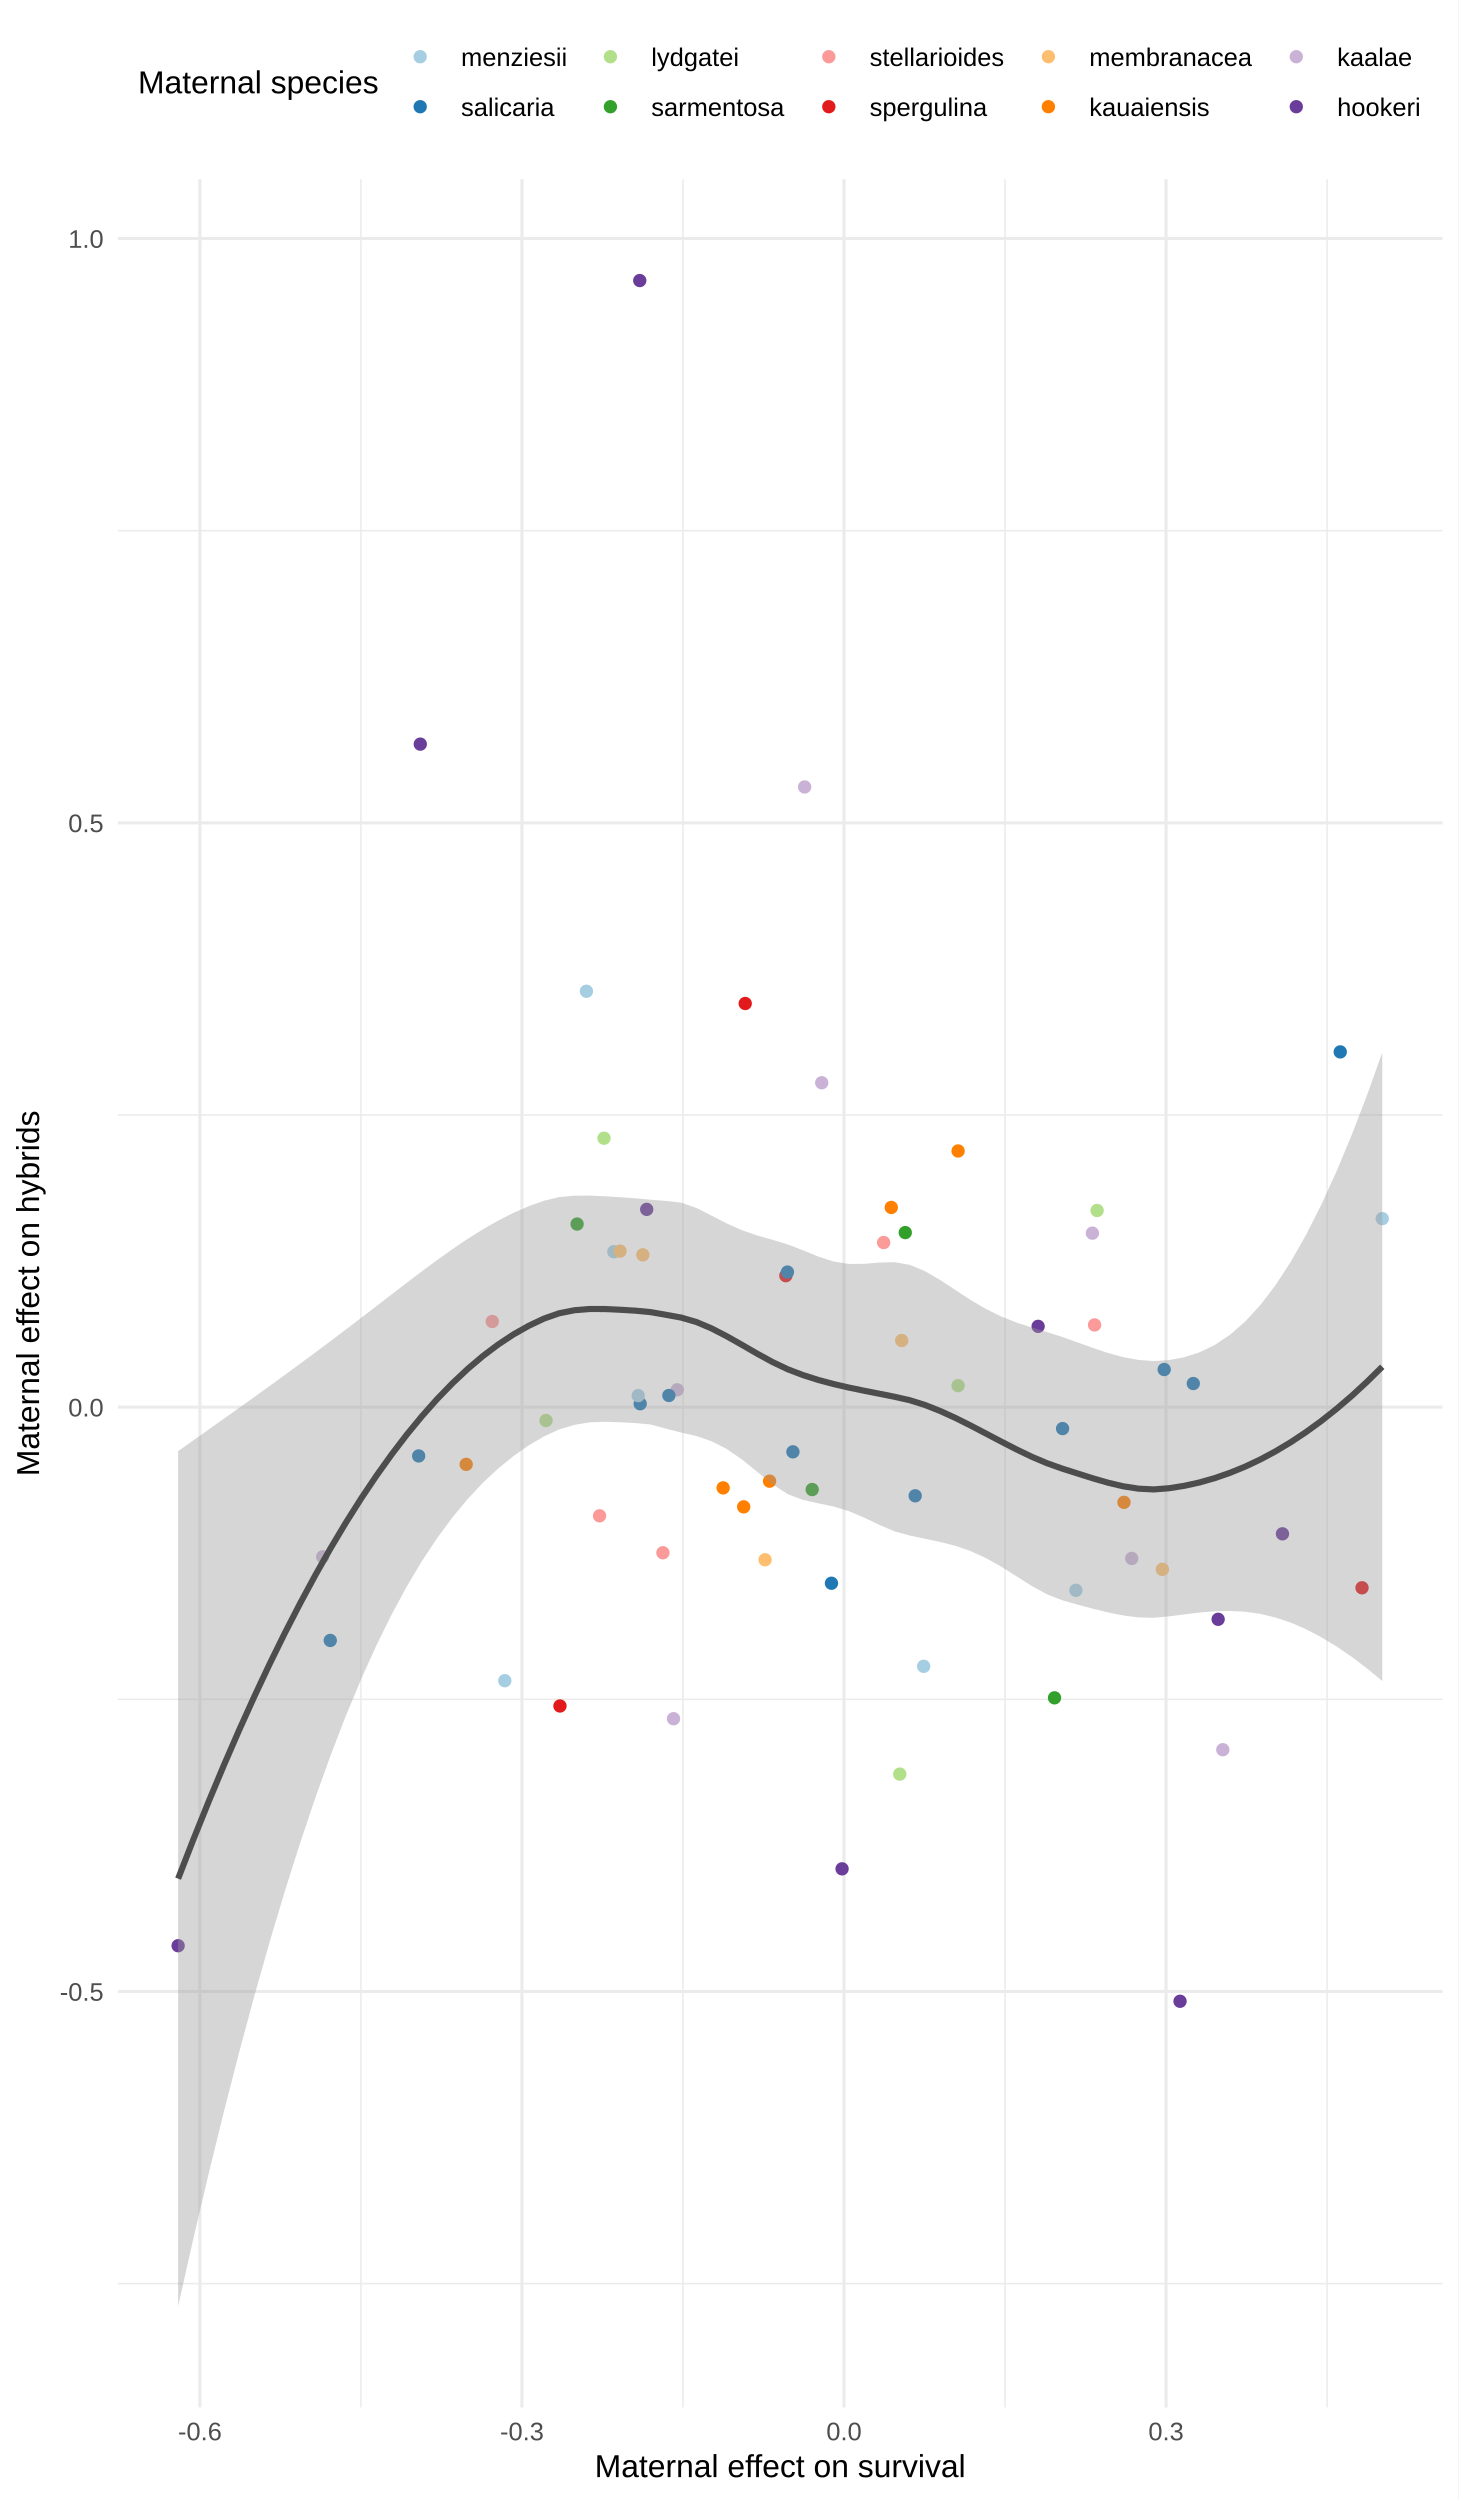
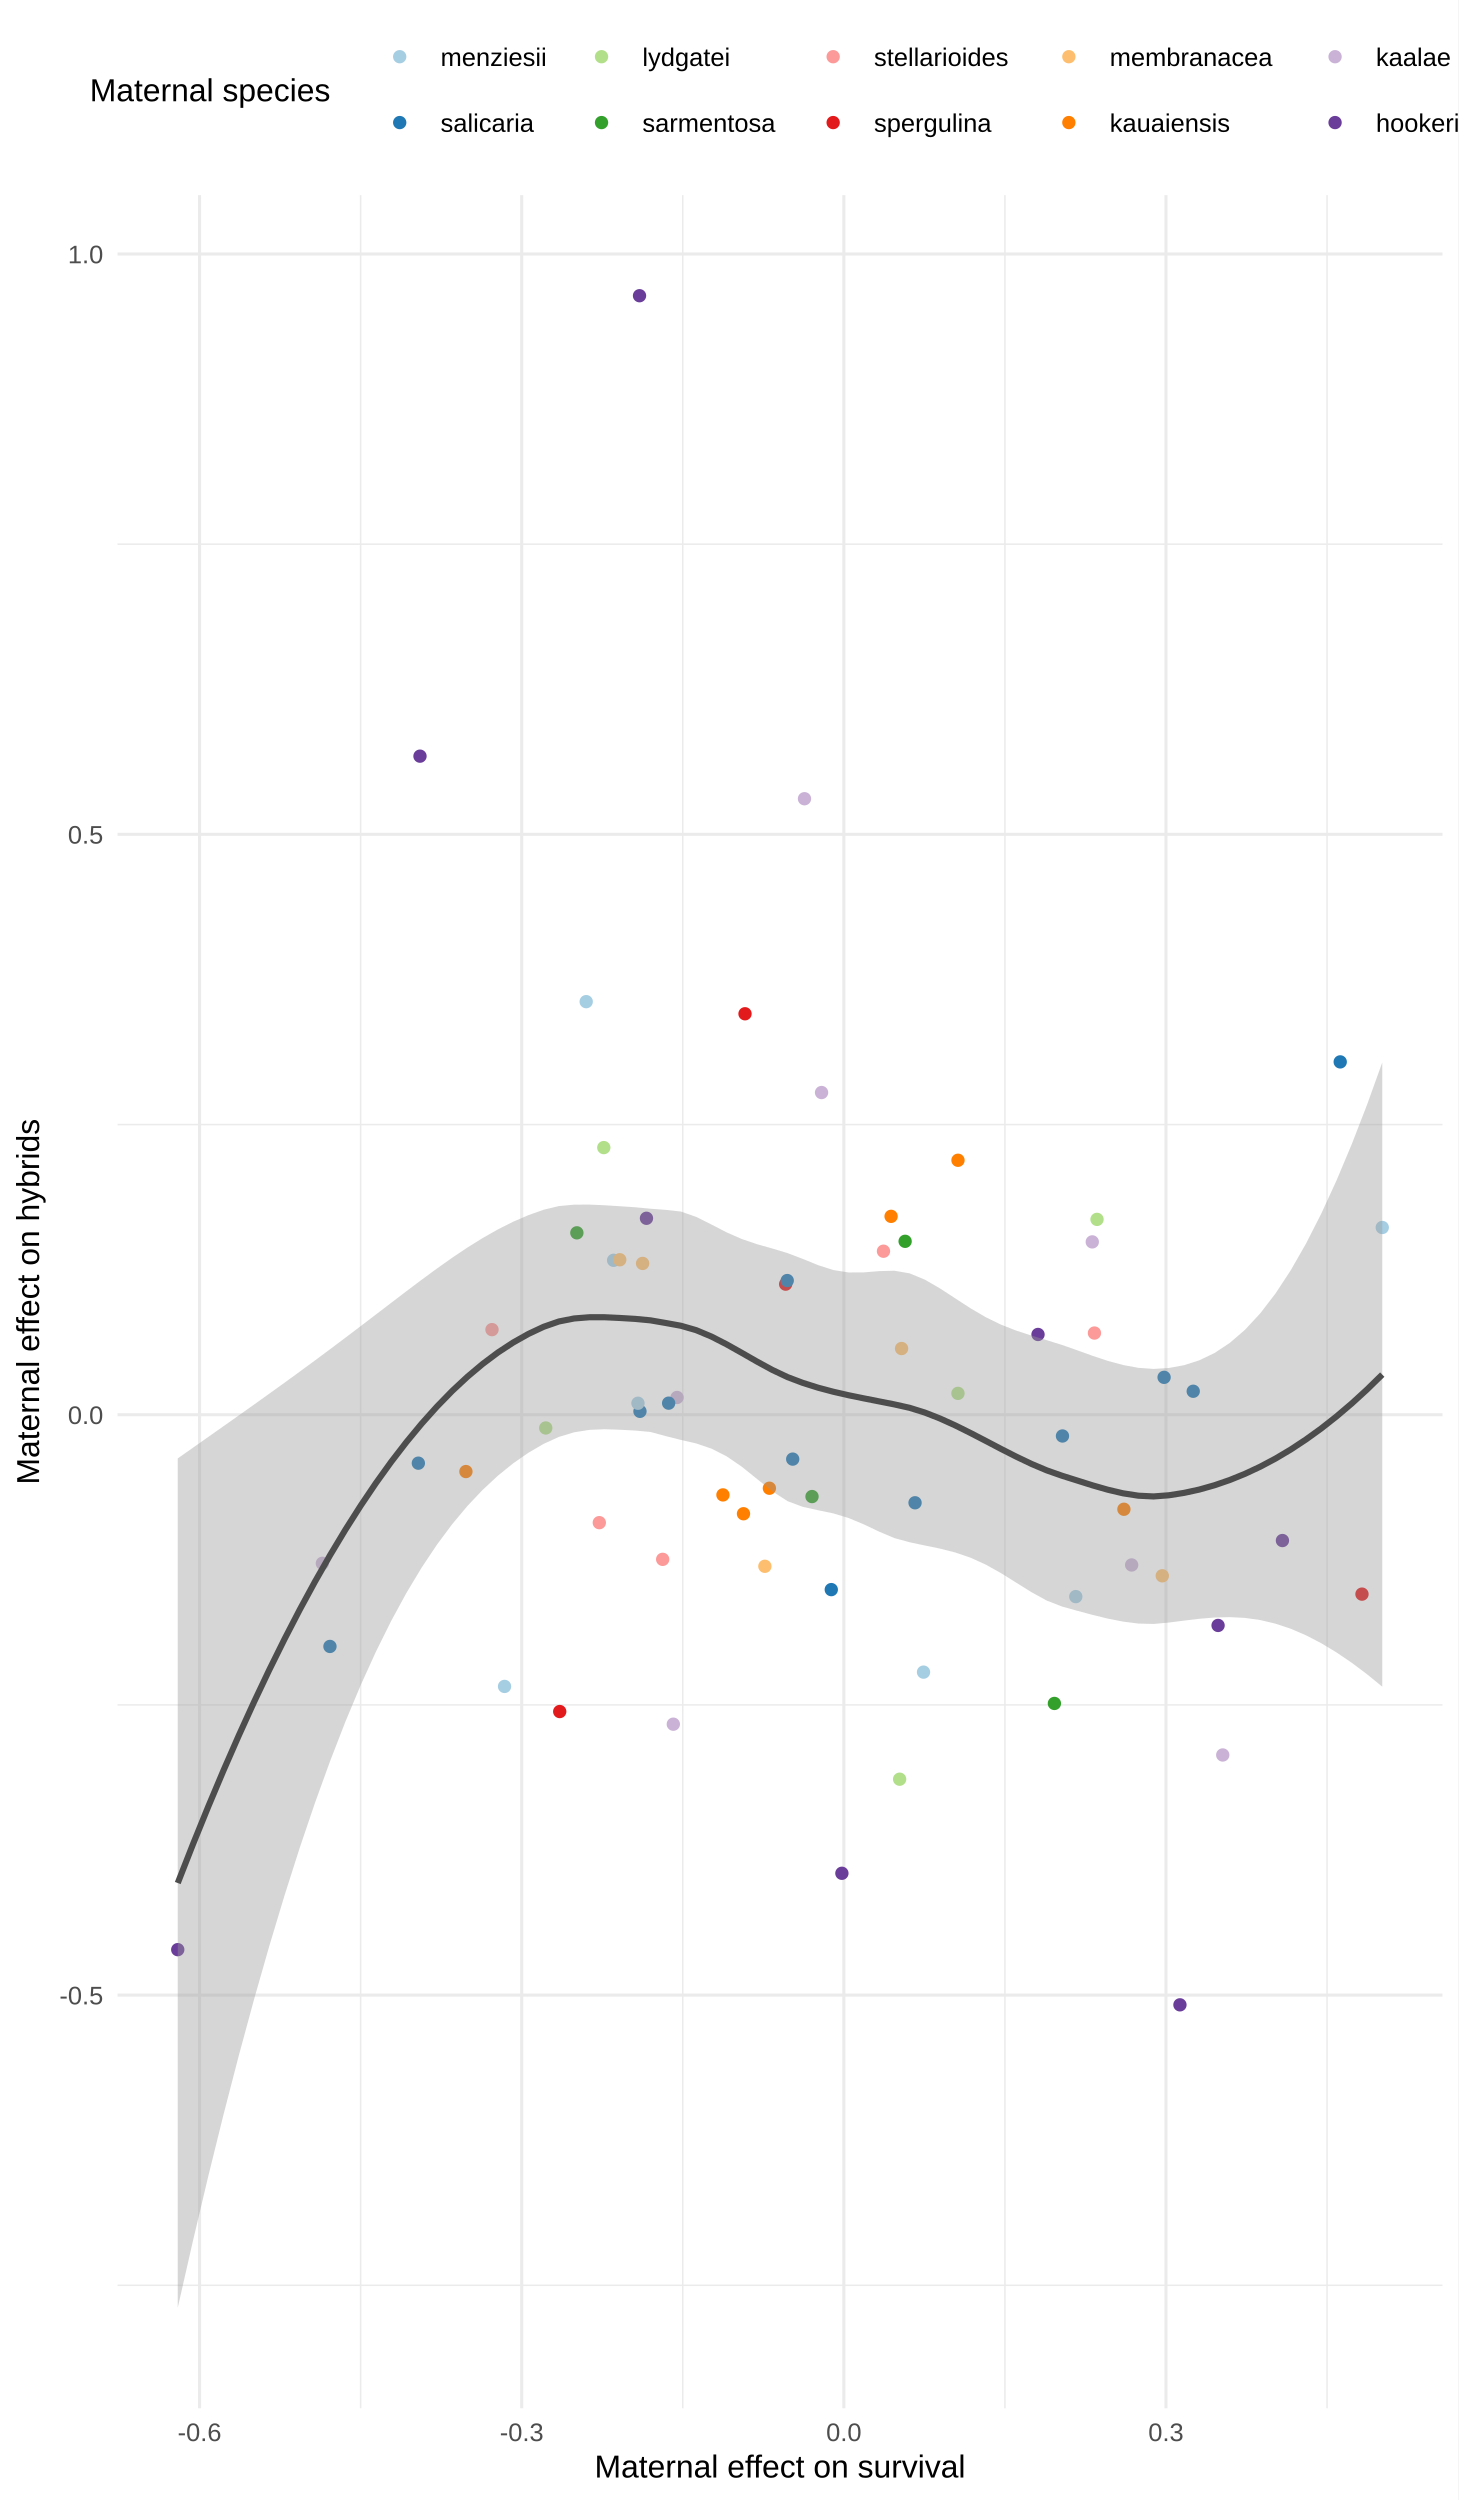
<svg xmlns="http://www.w3.org/2000/svg" class="svglite" width="504.00pt" height="864.00pt" viewBox="0 0 504.00 864.00">
  <defs>
    <style type="text/css">
    .svglite line, .svglite polyline, .svglite polygon, .svglite path, .svglite rect, .svglite circle {
      fill: none;
      stroke: #000000;
      stroke-linecap: round;
      stroke-linejoin: round;
      stroke-miterlimit: 10.00;
    }
    .svglite text {
      white-space: pre;
    }
  </style>
  </defs>
  <rect width="100%" height="100%" style="stroke: none; fill: #FFFFFF;" />
  <defs>
    <clipPath id="cpMC4wMHw1MDQuMDB8MC4wMHw4NjQuMDA=">
      <rect x="0.00" y="0.00" width="504.00" height="864.00" />
    </clipPath>
  </defs>
  <g clip-path="url(#cpMC4wMHw1MDQuMDB8MC4wMHw4NjQuMDA=)">
</g>
  <defs>
-     <clipPath id="cpNDAuNzV8NDk4LjUyfDYxLjk2fDgzMi4wMQ==">
-       <rect x="40.75" y="61.96" width="457.77" height="770.06" />
+     <clipPath id="cpNDAuNjJ8NDk4LjUyfDY3LjQ0fDgzMi4yOQ==">
+       <rect x="40.62" y="67.44" width="457.90" height="764.86" />
    </clipPath>
  </defs>
-   <g clip-path="url(#cpNDAuNzV8NDk4LjUyfDYxLjk2fDgzMi4wMQ==)">
-     <polyline points="40.75,789.22 498.52,789.22 " style="stroke-width: 0.53; stroke: #EBEBEB; stroke-linecap: butt;" />
-     <polyline points="40.75,587.28 498.52,587.28 " style="stroke-width: 0.53; stroke: #EBEBEB; stroke-linecap: butt;" />
-     <polyline points="40.75,385.34 498.52,385.34 " style="stroke-width: 0.53; stroke: #EBEBEB; stroke-linecap: butt;" />
-     <polyline points="40.75,183.41 498.52,183.41 " style="stroke-width: 0.53; stroke: #EBEBEB; stroke-linecap: butt;" />
-     <polyline points="124.74,832.01 124.74,61.96 " style="stroke-width: 0.53; stroke: #EBEBEB; stroke-linecap: butt;" />
-     <polyline points="236.04,832.01 236.04,61.96 " style="stroke-width: 0.53; stroke: #EBEBEB; stroke-linecap: butt;" />
-     <polyline points="347.34,832.01 347.34,61.96 " style="stroke-width: 0.53; stroke: #EBEBEB; stroke-linecap: butt;" />
-     <polyline points="458.64,832.01 458.64,61.96 " style="stroke-width: 0.53; stroke: #EBEBEB; stroke-linecap: butt;" />
-     <polyline points="40.75,688.25 498.52,688.25 " style="stroke-width: 1.07; stroke: #EBEBEB; stroke-linecap: butt;" />
-     <polyline points="40.75,486.31 498.52,486.31 " style="stroke-width: 1.07; stroke: #EBEBEB; stroke-linecap: butt;" />
-     <polyline points="40.75,284.38 498.52,284.38 " style="stroke-width: 1.07; stroke: #EBEBEB; stroke-linecap: butt;" />
-     <polyline points="40.75,82.44 498.52,82.44 " style="stroke-width: 1.07; stroke: #EBEBEB; stroke-linecap: butt;" />
-     <polyline points="69.09,832.01 69.09,61.96 " style="stroke-width: 1.07; stroke: #EBEBEB; stroke-linecap: butt;" />
-     <polyline points="180.39,832.01 180.39,61.96 " style="stroke-width: 1.07; stroke: #EBEBEB; stroke-linecap: butt;" />
-     <polyline points="291.69,832.01 291.69,61.96 " style="stroke-width: 1.07; stroke: #EBEBEB; stroke-linecap: butt;" />
-     <polyline points="402.99,832.01 402.99,61.96 " style="stroke-width: 1.07; stroke: #EBEBEB; stroke-linecap: butt;" />
-     <circle cx="234.06" cy="480.32" r="1.95" style="stroke-width: 0.71; stroke: #CAB2D6; fill: #CAB2D6;" />
-     <circle cx="278.09" cy="271.97" r="1.95" style="stroke-width: 0.71; stroke: #CAB2D6; fill: #CAB2D6;" />
-     <circle cx="271.59" cy="440.88" r="1.95" style="stroke-width: 0.71; stroke: #E31A1C; fill: #E31A1C;" />
-     <circle cx="470.71" cy="548.74" r="1.95" style="stroke-width: 0.71; stroke: #E31A1C; fill: #E31A1C;" />
-     <circle cx="283.99" cy="374.20" r="1.95" style="stroke-width: 0.71; stroke: #CAB2D6; fill: #CAB2D6;" />
-     <circle cx="170.13" cy="456.71" r="1.95" style="stroke-width: 0.71; stroke: #FB9A99; fill: #FB9A99;" />
-     <circle cx="305.39" cy="429.42" r="1.95" style="stroke-width: 0.71; stroke: #FB9A99; fill: #FB9A99;" />
-     <circle cx="207.21" cy="523.87" r="1.95" style="stroke-width: 0.71; stroke: #FB9A99; fill: #FB9A99;" />
-     <circle cx="229.10" cy="536.63" r="1.95" style="stroke-width: 0.71; stroke: #FB9A99; fill: #FB9A99;" />
-     <circle cx="378.28" cy="457.90" r="1.95" style="stroke-width: 0.71; stroke: #FB9A99; fill: #FB9A99;" />
-     <circle cx="265.96" cy="511.89" r="1.95" style="stroke-width: 0.71; stroke: #FF7F00; fill: #FF7F00;" />
-     <circle cx="257.02" cy="520.77" r="1.95" style="stroke-width: 0.71; stroke: #FF7F00; fill: #FF7F00;" />
-     <circle cx="311.63" cy="463.28" r="1.95" style="stroke-width: 0.71; stroke: #FDBF6F; fill: #FDBF6F;" />
-     <circle cx="308.02" cy="417.29" r="1.95" style="stroke-width: 0.71; stroke: #FF7F00; fill: #FF7F00;" />
-     <circle cx="310.96" cy="613.13" r="1.95" style="stroke-width: 0.71; stroke: #B2DF8A; fill: #B2DF8A;" />
-     <circle cx="379.16" cy="418.35" r="1.95" style="stroke-width: 0.71; stroke: #B2DF8A; fill: #B2DF8A;" />
-     <circle cx="208.75" cy="393.37" r="1.95" style="stroke-width: 0.71; stroke: #B2DF8A; fill: #B2DF8A;" />
-     <circle cx="331.11" cy="478.88" r="1.95" style="stroke-width: 0.71; stroke: #B2DF8A; fill: #B2DF8A;" />
-     <circle cx="188.70" cy="490.93" r="1.95" style="stroke-width: 0.71; stroke: #B2DF8A; fill: #B2DF8A;" />
-     <circle cx="443.22" cy="530.09" r="1.95" style="stroke-width: 0.71; stroke: #6A3D9A; fill: #6A3D9A;" />
-     <circle cx="61.56" cy="672.44" r="1.95" style="stroke-width: 0.71; stroke: #6A3D9A; fill: #6A3D9A;" />
-     <circle cx="272.14" cy="439.63" r="1.95" style="stroke-width: 0.71; stroke: #1F78B4; fill: #1F78B4;" />
-     <circle cx="274.03" cy="501.76" r="1.95" style="stroke-width: 0.71; stroke: #1F78B4; fill: #1F78B4;" />
-     <circle cx="463.19" cy="363.54" r="1.95" style="stroke-width: 0.71; stroke: #1F78B4; fill: #1F78B4;" />
-     <circle cx="316.29" cy="516.95" r="1.95" style="stroke-width: 0.71; stroke: #1F78B4; fill: #1F78B4;" />
-     <circle cx="402.34" cy="473.31" r="1.95" style="stroke-width: 0.71; stroke: #1F78B4; fill: #1F78B4;" />
-     <circle cx="144.69" cy="503.17" r="1.95" style="stroke-width: 0.71; stroke: #1F78B4; fill: #1F78B4;" />
-     <circle cx="412.40" cy="478.15" r="1.95" style="stroke-width: 0.71; stroke: #1F78B4; fill: #1F78B4;" />
-     <circle cx="221.25" cy="485.14" r="1.95" style="stroke-width: 0.71; stroke: #1F78B4; fill: #1F78B4;" />
-     <circle cx="231.16" cy="482.28" r="1.95" style="stroke-width: 0.71; stroke: #1F78B4; fill: #1F78B4;" />
-     <circle cx="367.23" cy="493.72" r="1.95" style="stroke-width: 0.71; stroke: #1F78B4; fill: #1F78B4;" />
-     <circle cx="202.67" cy="342.58" r="1.95" style="stroke-width: 0.71; stroke: #A6CEE3; fill: #A6CEE3;" />
-     <circle cx="212.14" cy="432.59" r="1.95" style="stroke-width: 0.71; stroke: #A6CEE3; fill: #A6CEE3;" />
-     <circle cx="371.83" cy="549.60" r="1.95" style="stroke-width: 0.71; stroke: #A6CEE3; fill: #A6CEE3;" />
-     <circle cx="319.22" cy="575.88" r="1.95" style="stroke-width: 0.71; stroke: #A6CEE3; fill: #A6CEE3;" />
-     <circle cx="477.71" cy="421.16" r="1.95" style="stroke-width: 0.71; stroke: #A6CEE3; fill: #A6CEE3;" />
-     <circle cx="420.99" cy="559.63" r="1.95" style="stroke-width: 0.71; stroke: #6A3D9A; fill: #6A3D9A;" />
-     <circle cx="221.10" cy="96.96" r="1.95" style="stroke-width: 0.71; stroke: #6A3D9A; fill: #6A3D9A;" />
-     <circle cx="407.82" cy="691.64" r="1.95" style="stroke-width: 0.71; stroke: #6A3D9A; fill: #6A3D9A;" />
-     <circle cx="358.78" cy="458.39" r="1.95" style="stroke-width: 0.71; stroke: #6A3D9A; fill: #6A3D9A;" />
-     <circle cx="223.50" cy="417.96" r="1.95" style="stroke-width: 0.71; stroke: #6A3D9A; fill: #6A3D9A;" />
-     <circle cx="145.25" cy="257.17" r="1.95" style="stroke-width: 0.71; stroke: #6A3D9A; fill: #6A3D9A;" />
-     <circle cx="232.77" cy="593.99" r="1.95" style="stroke-width: 0.71; stroke: #CAB2D6; fill: #CAB2D6;" />
-     <circle cx="111.52" cy="538.03" r="1.95" style="stroke-width: 0.71; stroke: #CAB2D6; fill: #CAB2D6;" />
-     <circle cx="422.60" cy="604.70" r="1.95" style="stroke-width: 0.71; stroke: #CAB2D6; fill: #CAB2D6;" />
-     <circle cx="199.44" cy="423.03" r="1.95" style="stroke-width: 0.71; stroke: #33A02C; fill: #33A02C;" />
-     <circle cx="280.69" cy="514.79" r="1.95" style="stroke-width: 0.71; stroke: #33A02C; fill: #33A02C;" />
-     <circle cx="174.46" cy="580.85" r="1.95" style="stroke-width: 0.71; stroke: #A6CEE3; fill: #A6CEE3;" />
-     <circle cx="220.56" cy="482.32" r="1.95" style="stroke-width: 0.71; stroke: #A6CEE3; fill: #A6CEE3;" />
-     <circle cx="222.16" cy="433.67" r="1.95" style="stroke-width: 0.71; stroke: #FDBF6F; fill: #FDBF6F;" />
-     <circle cx="257.55" cy="346.81" r="1.95" style="stroke-width: 0.71; stroke: #E31A1C; fill: #E31A1C;" />
-     <circle cx="193.52" cy="589.59" r="1.95" style="stroke-width: 0.71; stroke: #E31A1C; fill: #E31A1C;" />
-     <circle cx="161.11" cy="506.08" r="1.95" style="stroke-width: 0.71; stroke: #FF7F00; fill: #FF7F00;" />
-     <circle cx="331.12" cy="397.78" r="1.95" style="stroke-width: 0.71; stroke: #FF7F00; fill: #FF7F00;" />
-     <circle cx="249.92" cy="514.21" r="1.95" style="stroke-width: 0.71; stroke: #FF7F00; fill: #FF7F00;" />
-     <circle cx="114.14" cy="566.94" r="1.95" style="stroke-width: 0.71; stroke: #1F78B4; fill: #1F78B4;" />
-     <circle cx="287.35" cy="547.17" r="1.95" style="stroke-width: 0.71; stroke: #1F78B4; fill: #1F78B4;" />
-     <circle cx="264.41" cy="539.05" r="1.95" style="stroke-width: 0.71; stroke: #FDBF6F; fill: #FDBF6F;" />
-     <circle cx="214.27" cy="432.39" r="1.95" style="stroke-width: 0.71; stroke: #FDBF6F; fill: #FDBF6F;" />
-     <circle cx="401.71" cy="542.37" r="1.95" style="stroke-width: 0.71; stroke: #FDBF6F; fill: #FDBF6F;" />
-     <circle cx="312.86" cy="425.98" r="1.95" style="stroke-width: 0.71; stroke: #33A02C; fill: #33A02C;" />
-     <circle cx="364.44" cy="586.77" r="1.95" style="stroke-width: 0.71; stroke: #33A02C; fill: #33A02C;" />
-     <circle cx="291.02" cy="645.87" r="1.95" style="stroke-width: 0.71; stroke: #6A3D9A; fill: #6A3D9A;" />
-     <circle cx="388.45" cy="519.21" r="1.95" style="stroke-width: 0.71; stroke: #FF7F00; fill: #FF7F00;" />
-     <circle cx="377.53" cy="426.18" r="1.95" style="stroke-width: 0.71; stroke: #CAB2D6; fill: #CAB2D6;" />
-     <circle cx="391.13" cy="538.59" r="1.95" style="stroke-width: 0.71; stroke: #CAB2D6; fill: #CAB2D6;" />
-     <polygon points="61.56,501.51 66.82,497.78 72.09,494.05 77.36,490.31 82.63,486.56 87.90,482.79 93.16,479.00 98.43,475.18 103.70,471.32 108.97,467.42 114.23,463.48 119.50,459.50 124.77,455.48 130.04,451.43 135.31,447.37 140.57,443.33 145.84,439.34 151.11,435.44 156.38,431.69 161.65,428.13 166.91,424.83 172.18,421.82 177.45,419.15 182.72,416.87 187.98,414.98 193.25,413.71 198.52,413.22 203.79,413.20 209.06,413.43 214.32,413.76 219.59,414.13 224.86,414.63 230.13,415.03 235.39,415.62 240.66,417.47 245.93,420.13 251.20,422.86 256.47,425.19 261.73,426.99 267.00,428.49 272.27,430.08 277.54,432.10 282.80,434.27 288.07,435.98 293.34,436.81 298.61,436.79 303.88,436.34 309.14,436.20 314.41,437.13 319.68,439.32 324.95,442.38 330.21,445.85 335.48,449.29 340.75,452.39 346.02,454.98 351.29,457.06 356.55,458.79 361.82,460.37 367.09,462.04 372.36,463.91 377.62,465.82 382.89,467.58 388.16,469.01 393.43,469.99 398.70,470.38 403.96,470.05 409.23,469.07 414.50,467.38 419.77,464.84 425.03,461.33 430.30,456.75 435.57,451.03 440.84,444.12 446.11,436.03 451.37,426.76 456.64,416.34 461.91,404.80 467.18,392.17 472.44,378.48 477.71,363.75 477.71,580.95 472.44,576.61 467.18,572.63 461.91,569.02 456.64,565.83 451.37,563.07 446.11,560.79 440.84,559.02 435.57,557.76 430.30,557.01 425.03,556.74 419.77,556.87 414.50,557.31 409.23,557.94 403.96,558.63 398.70,559.12 393.43,558.97 388.16,558.30 382.89,557.25 377.62,555.96 372.36,554.54 367.09,553.06 361.82,550.99 356.55,548.09 351.29,544.77 346.02,541.45 340.75,538.48 335.48,536.07 330.21,534.26 324.95,532.91 319.68,531.81 314.41,530.69 309.14,529.23 303.88,526.99 298.61,524.48 293.34,522.26 288.07,520.66 282.80,519.55 277.54,518.38 272.27,516.40 267.00,512.97 261.73,508.70 256.47,504.43 251.20,500.79 245.93,498.10 240.66,496.30 235.39,495.08 230.13,493.74 224.86,492.31 219.59,491.82 214.32,491.54 209.06,491.36 203.79,491.58 198.52,492.43 193.25,494.02 187.98,496.44 182.72,499.53 177.45,503.22 172.18,507.51 166.91,512.44 161.65,518.05 156.38,524.40 151.11,531.52 145.84,539.47 140.57,548.31 135.31,558.05 130.04,568.75 124.77,580.41 119.50,593.06 114.23,606.71 108.97,621.36 103.70,637.00 98.43,653.62 93.16,671.23 87.90,689.81 82.63,709.36 77.36,729.86 72.09,751.31 66.82,773.70 61.56,797.01 " style="stroke-width: 0.00; stroke: none; stroke-linecap: butt; fill: #999999; fill-opacity: 0.40;" />
-     <polyline points="61.56,501.51 66.82,497.78 72.09,494.05 77.36,490.31 82.63,486.56 87.90,482.79 93.16,479.00 98.43,475.18 103.70,471.32 108.97,467.42 114.23,463.48 119.50,459.50 124.77,455.48 130.04,451.43 135.31,447.37 140.57,443.33 145.84,439.34 151.11,435.44 156.38,431.69 161.65,428.13 166.91,424.83 172.18,421.82 177.45,419.15 182.72,416.87 187.98,414.98 193.25,413.71 198.52,413.22 203.79,413.20 209.06,413.43 214.32,413.76 219.59,414.13 224.86,414.63 230.13,415.03 235.39,415.62 240.66,417.47 245.93,420.13 251.20,422.86 256.47,425.19 261.73,426.99 267.00,428.49 272.27,430.08 277.54,432.10 282.80,434.27 288.07,435.98 293.34,436.81 298.61,436.79 303.88,436.34 309.14,436.20 314.41,437.13 319.68,439.32 324.95,442.38 330.21,445.85 335.48,449.29 340.75,452.39 346.02,454.98 351.29,457.06 356.55,458.79 361.82,460.37 367.09,462.04 372.36,463.91 377.62,465.82 382.89,467.58 388.16,469.01 393.43,469.99 398.70,470.38 403.96,470.05 409.23,469.07 414.50,467.38 419.77,464.84 425.03,461.33 430.30,456.75 435.57,451.03 440.84,444.12 446.11,436.03 451.37,426.76 456.64,416.34 461.91,404.80 467.18,392.17 472.44,378.48 477.71,363.75 " style="stroke-width: 2.13; stroke: none; stroke-linecap: butt;" />
-     <polyline points="477.71,580.95 472.44,576.61 467.18,572.63 461.91,569.02 456.64,565.83 451.37,563.07 446.11,560.79 440.84,559.02 435.57,557.76 430.30,557.01 425.03,556.74 419.77,556.87 414.50,557.31 409.23,557.94 403.96,558.63 398.70,559.12 393.43,558.97 388.16,558.30 382.89,557.25 377.62,555.96 372.36,554.54 367.09,553.06 361.82,550.99 356.55,548.09 351.29,544.77 346.02,541.45 340.75,538.48 335.48,536.07 330.21,534.26 324.95,532.91 319.68,531.81 314.41,530.69 309.14,529.23 303.88,526.99 298.61,524.48 293.34,522.26 288.07,520.66 282.80,519.55 277.54,518.38 272.27,516.40 267.00,512.97 261.73,508.70 256.47,504.43 251.20,500.79 245.93,498.10 240.66,496.30 235.39,495.08 230.13,493.74 224.86,492.31 219.59,491.82 214.32,491.54 209.06,491.36 203.79,491.58 198.52,492.43 193.25,494.02 187.98,496.44 182.72,499.53 177.45,503.22 172.18,507.51 166.91,512.44 161.65,518.05 156.38,524.40 151.11,531.52 145.84,539.47 140.57,548.31 135.31,558.05 130.04,568.75 124.77,580.41 119.50,593.06 114.23,606.71 108.97,621.36 103.70,637.00 98.43,653.62 93.16,671.23 87.90,689.81 82.63,709.36 77.36,729.86 72.09,751.31 66.82,773.70 61.56,797.01 " style="stroke-width: 2.13; stroke: none; stroke-linecap: butt;" />
-     <polyline points="61.56,649.26 66.82,635.74 72.09,622.68 77.36,610.08 82.63,597.96 87.90,586.30 93.16,575.12 98.43,564.40 103.70,554.16 108.97,544.39 114.23,535.10 119.50,526.28 124.77,517.94 130.04,510.09 135.31,502.71 140.57,495.82 145.84,489.41 151.11,483.48 156.38,478.04 161.65,473.09 166.91,468.63 172.18,464.66 177.45,461.18 182.72,458.20 187.98,455.71 193.25,453.87 198.52,452.82 203.79,452.39 209.06,452.40 214.32,452.65 219.59,452.97 224.86,453.47 230.13,454.39 235.39,455.35 240.66,456.88 245.93,459.11 251.20,461.83 256.47,464.81 261.73,467.85 267.00,470.73 272.27,473.24 277.54,475.24 282.80,476.91 288.07,478.32 293.34,479.54 298.61,480.63 303.88,481.67 309.14,482.72 314.41,483.91 319.68,485.56 324.95,487.65 330.21,490.05 335.48,492.68 340.75,495.44 346.02,498.21 351.29,500.91 356.55,503.44 361.82,505.68 367.09,507.55 372.36,509.22 377.62,510.89 382.89,512.41 388.16,513.66 393.43,514.48 398.70,514.75 403.96,514.34 409.23,513.51 414.50,512.35 419.77,510.85 425.03,509.03 430.30,506.88 435.57,504.39 440.84,501.57 446.11,498.41 451.37,494.92 456.64,491.09 461.91,486.91 467.18,482.40 472.44,477.54 477.71,472.35 " style="stroke-width: 2.13; stroke: #4D4D4D; stroke-linecap: butt;" />
+   <g clip-path="url(#cpNDAuNjJ8NDk4LjUyfDY3LjQ0fDgzMi4yOQ==)">
+     <polyline points="40.62,789.79 498.52,789.79 " style="stroke-width: 0.53; stroke: #EBEBEB; stroke-linecap: butt;" />
+     <polyline points="40.62,589.22 498.52,589.22 " style="stroke-width: 0.53; stroke: #EBEBEB; stroke-linecap: butt;" />
+     <polyline points="40.62,388.64 498.52,388.64 " style="stroke-width: 0.53; stroke: #EBEBEB; stroke-linecap: butt;" />
+     <polyline points="40.62,188.07 498.52,188.07 " style="stroke-width: 0.53; stroke: #EBEBEB; stroke-linecap: butt;" />
+     <polyline points="124.63,832.29 124.63,67.44 " style="stroke-width: 0.53; stroke: #EBEBEB; stroke-linecap: butt;" />
+     <polyline points="235.96,832.29 235.96,67.44 " style="stroke-width: 0.53; stroke: #EBEBEB; stroke-linecap: butt;" />
+     <polyline points="347.30,832.29 347.30,67.44 " style="stroke-width: 0.53; stroke: #EBEBEB; stroke-linecap: butt;" />
+     <polyline points="458.63,832.29 458.63,67.44 " style="stroke-width: 0.53; stroke: #EBEBEB; stroke-linecap: butt;" />
+     <polyline points="40.62,689.51 498.52,689.51 " style="stroke-width: 1.07; stroke: #EBEBEB; stroke-linecap: butt;" />
+     <polyline points="40.62,488.93 498.52,488.93 " style="stroke-width: 1.07; stroke: #EBEBEB; stroke-linecap: butt;" />
+     <polyline points="40.62,288.35 498.52,288.35 " style="stroke-width: 1.07; stroke: #EBEBEB; stroke-linecap: butt;" />
+     <polyline points="40.62,87.78 498.52,87.78 " style="stroke-width: 1.07; stroke: #EBEBEB; stroke-linecap: butt;" />
+     <polyline points="68.96,832.29 68.96,67.44 " style="stroke-width: 1.07; stroke: #EBEBEB; stroke-linecap: butt;" />
+     <polyline points="180.30,832.29 180.30,67.44 " style="stroke-width: 1.07; stroke: #EBEBEB; stroke-linecap: butt;" />
+     <polyline points="291.63,832.29 291.63,67.44 " style="stroke-width: 1.07; stroke: #EBEBEB; stroke-linecap: butt;" />
+     <polyline points="402.96,832.29 402.96,67.44 " style="stroke-width: 1.07; stroke: #EBEBEB; stroke-linecap: butt;" />
+     <circle cx="233.99" cy="482.97" r="1.95" style="stroke-width: 0.71; stroke: #CAB2D6; fill: #CAB2D6;" />
+     <circle cx="278.03" cy="276.04" r="1.95" style="stroke-width: 0.71; stroke: #CAB2D6; fill: #CAB2D6;" />
+     <circle cx="271.52" cy="443.80" r="1.95" style="stroke-width: 0.71; stroke: #E31A1C; fill: #E31A1C;" />
+     <circle cx="470.70" cy="550.93" r="1.95" style="stroke-width: 0.71; stroke: #E31A1C; fill: #E31A1C;" />
+     <circle cx="283.93" cy="377.58" r="1.95" style="stroke-width: 0.71; stroke: #CAB2D6; fill: #CAB2D6;" />
+     <circle cx="170.03" cy="459.52" r="1.95" style="stroke-width: 0.71; stroke: #FB9A99; fill: #FB9A99;" />
+     <circle cx="305.33" cy="432.42" r="1.95" style="stroke-width: 0.71; stroke: #FB9A99; fill: #FB9A99;" />
+     <circle cx="207.12" cy="526.23" r="1.95" style="stroke-width: 0.71; stroke: #FB9A99; fill: #FB9A99;" />
+     <circle cx="229.02" cy="538.91" r="1.95" style="stroke-width: 0.71; stroke: #FB9A99; fill: #FB9A99;" />
+     <circle cx="378.24" cy="460.70" r="1.95" style="stroke-width: 0.71; stroke: #FB9A99; fill: #FB9A99;" />
+     <circle cx="265.90" cy="514.33" r="1.95" style="stroke-width: 0.71; stroke: #FF7F00; fill: #FF7F00;" />
+     <circle cx="256.95" cy="523.15" r="1.95" style="stroke-width: 0.71; stroke: #FF7F00; fill: #FF7F00;" />
+     <circle cx="311.58" cy="466.05" r="1.95" style="stroke-width: 0.71; stroke: #FDBF6F; fill: #FDBF6F;" />
+     <circle cx="307.96" cy="420.37" r="1.95" style="stroke-width: 0.71; stroke: #FF7F00; fill: #FF7F00;" />
+     <circle cx="310.91" cy="614.89" r="1.95" style="stroke-width: 0.71; stroke: #B2DF8A; fill: #B2DF8A;" />
+     <circle cx="379.13" cy="421.42" r="1.95" style="stroke-width: 0.71; stroke: #B2DF8A; fill: #B2DF8A;" />
+     <circle cx="208.67" cy="396.61" r="1.95" style="stroke-width: 0.71; stroke: #B2DF8A; fill: #B2DF8A;" />
+     <circle cx="331.07" cy="481.55" r="1.95" style="stroke-width: 0.71; stroke: #B2DF8A; fill: #B2DF8A;" />
+     <circle cx="188.61" cy="493.51" r="1.95" style="stroke-width: 0.71; stroke: #B2DF8A; fill: #B2DF8A;" />
+     <circle cx="443.21" cy="532.41" r="1.95" style="stroke-width: 0.71; stroke: #6A3D9A; fill: #6A3D9A;" />
+     <circle cx="61.43" cy="673.80" r="1.95" style="stroke-width: 0.71; stroke: #6A3D9A; fill: #6A3D9A;" />
+     <circle cx="272.07" cy="442.56" r="1.95" style="stroke-width: 0.71; stroke: #1F78B4; fill: #1F78B4;" />
+     <circle cx="273.96" cy="504.27" r="1.95" style="stroke-width: 0.71; stroke: #1F78B4; fill: #1F78B4;" />
+     <circle cx="463.18" cy="366.99" r="1.95" style="stroke-width: 0.71; stroke: #1F78B4; fill: #1F78B4;" />
+     <circle cx="316.24" cy="519.36" r="1.95" style="stroke-width: 0.71; stroke: #1F78B4; fill: #1F78B4;" />
+     <circle cx="402.31" cy="476.01" r="1.95" style="stroke-width: 0.71; stroke: #1F78B4; fill: #1F78B4;" />
+     <circle cx="144.58" cy="505.67" r="1.95" style="stroke-width: 0.71; stroke: #1F78B4; fill: #1F78B4;" />
+     <circle cx="412.38" cy="480.82" r="1.95" style="stroke-width: 0.71; stroke: #1F78B4; fill: #1F78B4;" />
+     <circle cx="221.17" cy="487.76" r="1.95" style="stroke-width: 0.71; stroke: #1F78B4; fill: #1F78B4;" />
+     <circle cx="231.08" cy="484.93" r="1.95" style="stroke-width: 0.71; stroke: #1F78B4; fill: #1F78B4;" />
+     <circle cx="367.19" cy="496.28" r="1.95" style="stroke-width: 0.71; stroke: #1F78B4; fill: #1F78B4;" />
+     <circle cx="202.59" cy="346.17" r="1.95" style="stroke-width: 0.71; stroke: #A6CEE3; fill: #A6CEE3;" />
+     <circle cx="212.06" cy="435.56" r="1.95" style="stroke-width: 0.71; stroke: #A6CEE3; fill: #A6CEE3;" />
+     <circle cx="371.79" cy="551.79" r="1.95" style="stroke-width: 0.71; stroke: #A6CEE3; fill: #A6CEE3;" />
+     <circle cx="319.17" cy="577.89" r="1.95" style="stroke-width: 0.71; stroke: #A6CEE3; fill: #A6CEE3;" />
+     <circle cx="477.71" cy="424.22" r="1.95" style="stroke-width: 0.71; stroke: #A6CEE3; fill: #A6CEE3;" />
+     <circle cx="420.97" cy="561.75" r="1.95" style="stroke-width: 0.71; stroke: #6A3D9A; fill: #6A3D9A;" />
+     <circle cx="221.02" cy="102.20" r="1.95" style="stroke-width: 0.71; stroke: #6A3D9A; fill: #6A3D9A;" />
+     <circle cx="407.79" cy="692.87" r="1.95" style="stroke-width: 0.71; stroke: #6A3D9A; fill: #6A3D9A;" />
+     <circle cx="358.74" cy="461.19" r="1.95" style="stroke-width: 0.71; stroke: #6A3D9A; fill: #6A3D9A;" />
+     <circle cx="223.42" cy="421.04" r="1.95" style="stroke-width: 0.71; stroke: #6A3D9A; fill: #6A3D9A;" />
+     <circle cx="145.15" cy="261.33" r="1.95" style="stroke-width: 0.71; stroke: #6A3D9A; fill: #6A3D9A;" />
+     <circle cx="232.70" cy="595.88" r="1.95" style="stroke-width: 0.71; stroke: #CAB2D6; fill: #CAB2D6;" />
+     <circle cx="111.41" cy="540.29" r="1.95" style="stroke-width: 0.71; stroke: #CAB2D6; fill: #CAB2D6;" />
+     <circle cx="422.58" cy="606.52" r="1.95" style="stroke-width: 0.71; stroke: #CAB2D6; fill: #CAB2D6;" />
+     <circle cx="199.36" cy="426.07" r="1.95" style="stroke-width: 0.71; stroke: #33A02C; fill: #33A02C;" />
+     <circle cx="280.63" cy="517.21" r="1.95" style="stroke-width: 0.71; stroke: #33A02C; fill: #33A02C;" />
+     <circle cx="174.37" cy="582.83" r="1.95" style="stroke-width: 0.71; stroke: #A6CEE3; fill: #A6CEE3;" />
+     <circle cx="220.48" cy="484.96" r="1.95" style="stroke-width: 0.71; stroke: #A6CEE3; fill: #A6CEE3;" />
+     <circle cx="222.08" cy="436.64" r="1.95" style="stroke-width: 0.71; stroke: #FDBF6F; fill: #FDBF6F;" />
+     <circle cx="257.48" cy="350.36" r="1.95" style="stroke-width: 0.71; stroke: #E31A1C; fill: #E31A1C;" />
+     <circle cx="193.44" cy="591.51" r="1.95" style="stroke-width: 0.71; stroke: #E31A1C; fill: #E31A1C;" />
+     <circle cx="161.02" cy="508.57" r="1.95" style="stroke-width: 0.71; stroke: #FF7F00; fill: #FF7F00;" />
+     <circle cx="331.08" cy="400.99" r="1.95" style="stroke-width: 0.71; stroke: #FF7F00; fill: #FF7F00;" />
+     <circle cx="249.85" cy="516.64" r="1.95" style="stroke-width: 0.71; stroke: #FF7F00; fill: #FF7F00;" />
+     <circle cx="114.03" cy="569.01" r="1.95" style="stroke-width: 0.71; stroke: #1F78B4; fill: #1F78B4;" />
+     <circle cx="287.29" cy="549.37" r="1.95" style="stroke-width: 0.71; stroke: #1F78B4; fill: #1F78B4;" />
+     <circle cx="264.34" cy="541.31" r="1.95" style="stroke-width: 0.71; stroke: #FDBF6F; fill: #FDBF6F;" />
+     <circle cx="214.18" cy="435.37" r="1.95" style="stroke-width: 0.71; stroke: #FDBF6F; fill: #FDBF6F;" />
+     <circle cx="401.68" cy="544.60" r="1.95" style="stroke-width: 0.71; stroke: #FDBF6F; fill: #FDBF6F;" />
+     <circle cx="312.81" cy="429.00" r="1.95" style="stroke-width: 0.71; stroke: #33A02C; fill: #33A02C;" />
+     <circle cx="364.40" cy="588.71" r="1.95" style="stroke-width: 0.71; stroke: #33A02C; fill: #33A02C;" />
+     <circle cx="290.96" cy="647.41" r="1.95" style="stroke-width: 0.71; stroke: #6A3D9A; fill: #6A3D9A;" />
+     <circle cx="388.42" cy="521.60" r="1.95" style="stroke-width: 0.71; stroke: #FF7F00; fill: #FF7F00;" />
+     <circle cx="377.49" cy="429.20" r="1.95" style="stroke-width: 0.71; stroke: #CAB2D6; fill: #CAB2D6;" />
+     <circle cx="391.10" cy="540.85" r="1.95" style="stroke-width: 0.71; stroke: #CAB2D6; fill: #CAB2D6;" />
+     <polygon points="61.43,504.02 66.70,500.32 71.97,496.61 77.24,492.90 82.51,489.17 87.78,485.43 93.05,481.66 98.32,477.87 103.59,474.04 108.86,470.16 114.13,466.25 119.39,462.29 124.66,458.30 129.93,454.28 135.20,450.25 140.47,446.23 145.74,442.27 151.01,438.40 156.28,434.67 161.55,431.14 166.82,427.86 172.09,424.87 177.36,422.22 182.63,419.95 187.90,418.08 193.16,416.82 198.43,416.33 203.70,416.31 208.97,416.54 214.24,416.87 219.51,417.23 224.78,417.73 230.05,418.13 235.32,418.71 240.59,420.55 245.86,423.19 251.13,425.91 256.40,428.22 261.67,430.01 266.93,431.49 272.20,433.08 277.47,435.09 282.74,437.24 288.01,438.93 293.28,439.76 298.55,439.73 303.82,439.30 309.09,439.16 314.36,440.07 319.63,442.25 324.90,445.30 330.17,448.74 335.44,452.16 340.71,455.24 345.97,457.81 351.24,459.87 356.51,461.59 361.78,463.17 367.05,464.82 372.32,466.67 377.59,468.57 382.86,470.32 388.13,471.75 393.40,472.72 398.67,473.10 403.94,472.78 409.21,471.81 414.48,470.12 419.74,467.60 425.01,464.11 430.28,459.56 435.55,453.88 440.82,447.02 446.09,438.99 451.36,429.78 456.63,419.43 461.90,407.97 467.17,395.42 472.44,381.82 477.71,367.19 477.71,582.92 472.44,578.62 467.17,574.66 461.90,571.08 456.63,567.90 451.36,565.17 446.09,562.90 440.82,561.14 435.55,559.89 430.28,559.15 425.01,558.88 419.74,559.01 414.48,559.45 409.21,560.08 403.94,560.76 398.67,561.24 393.40,561.10 388.13,560.43 382.86,559.39 377.59,558.11 372.32,556.69 367.05,555.22 361.78,553.17 356.51,550.28 351.24,546.99 345.97,543.69 340.71,540.75 335.44,538.35 330.17,536.55 324.90,535.21 319.63,534.12 314.36,533.00 309.09,531.56 303.82,529.33 298.55,526.83 293.28,524.63 288.01,523.04 282.74,521.94 277.47,520.78 272.20,518.81 266.93,515.41 261.67,511.17 256.40,506.92 251.13,503.31 245.86,500.64 240.59,498.85 235.32,497.64 230.05,496.31 224.78,494.88 219.51,494.40 214.24,494.12 208.97,493.94 203.70,494.16 198.43,495.00 193.16,496.59 187.90,498.99 182.63,502.06 177.36,505.72 172.09,509.98 166.82,514.88 161.55,520.45 156.28,526.75 151.01,533.83 145.74,541.73 140.47,550.50 135.20,560.18 129.93,570.80 124.66,582.39 119.39,594.96 114.13,608.51 108.86,623.06 103.59,638.59 98.32,655.11 93.05,672.60 87.78,691.06 82.51,710.47 77.24,730.83 71.97,752.14 66.70,774.37 61.43,797.53 " style="stroke-width: 0.00; stroke: none; stroke-linecap: butt; fill: #999999; fill-opacity: 0.40;" />
+     <polyline points="61.43,504.02 66.70,500.32 71.97,496.61 77.24,492.90 82.51,489.17 87.78,485.43 93.05,481.66 98.32,477.87 103.59,474.04 108.86,470.16 114.13,466.25 119.39,462.29 124.66,458.30 129.93,454.28 135.20,450.25 140.47,446.23 145.74,442.27 151.01,438.40 156.28,434.67 161.55,431.14 166.82,427.86 172.09,424.87 177.36,422.22 182.63,419.95 187.90,418.08 193.16,416.82 198.43,416.33 203.70,416.31 208.97,416.54 214.24,416.87 219.51,417.23 224.78,417.73 230.05,418.13 235.32,418.71 240.59,420.55 245.86,423.19 251.13,425.91 256.40,428.22 261.67,430.01 266.93,431.49 272.20,433.08 277.47,435.09 282.74,437.24 288.01,438.93 293.28,439.76 298.55,439.73 303.82,439.30 309.09,439.16 314.36,440.07 319.63,442.25 324.90,445.30 330.17,448.74 335.44,452.16 340.71,455.24 345.97,457.81 351.24,459.87 356.51,461.59 361.78,463.17 367.05,464.82 372.32,466.67 377.59,468.57 382.86,470.32 388.13,471.75 393.40,472.72 398.67,473.10 403.94,472.78 409.21,471.81 414.48,470.12 419.74,467.60 425.01,464.11 430.28,459.56 435.55,453.88 440.82,447.02 446.09,438.99 451.36,429.78 456.63,419.43 461.90,407.97 467.17,395.42 472.44,381.82 477.71,367.19 " style="stroke-width: 2.13; stroke: none; stroke-linecap: butt;" />
+     <polyline points="477.71,582.92 472.44,578.62 467.17,574.66 461.90,571.08 456.63,567.90 451.36,565.17 446.09,562.90 440.82,561.14 435.55,559.89 430.28,559.15 425.01,558.88 419.74,559.01 414.48,559.45 409.21,560.08 403.94,560.76 398.67,561.24 393.40,561.10 388.13,560.43 382.86,559.39 377.59,558.11 372.32,556.69 367.05,555.22 361.78,553.17 356.51,550.28 351.24,546.99 345.97,543.69 340.71,540.75 335.44,538.35 330.17,536.55 324.90,535.21 319.63,534.12 314.36,533.00 309.09,531.56 303.82,529.33 298.55,526.83 293.28,524.63 288.01,523.04 282.74,521.94 277.47,520.78 272.20,518.81 266.93,515.41 261.67,511.17 256.40,506.92 251.13,503.31 245.86,500.64 240.59,498.85 235.32,497.64 230.05,496.31 224.78,494.88 219.51,494.40 214.24,494.12 208.97,493.94 203.70,494.16 198.43,495.00 193.16,496.59 187.90,498.99 182.63,502.06 177.36,505.72 172.09,509.98 166.82,514.88 161.55,520.45 156.28,526.75 151.01,533.83 145.74,541.73 140.47,550.50 135.20,560.18 129.93,570.80 124.66,582.39 119.39,594.96 114.13,608.51 108.86,623.06 103.59,638.59 98.32,655.11 93.05,672.60 87.78,691.06 82.51,710.47 77.24,730.83 71.97,752.14 66.70,774.37 61.43,797.53 " style="stroke-width: 2.13; stroke: none; stroke-linecap: butt;" />
+     <polyline points="61.43,650.78 66.70,637.34 71.97,624.37 77.24,611.86 82.51,599.82 87.78,588.24 93.05,577.13 98.32,566.49 103.59,556.31 108.86,546.61 114.13,537.38 119.39,528.63 124.66,520.35 129.93,512.54 135.20,505.21 140.47,498.37 145.74,492.00 151.01,486.12 156.28,480.71 161.55,475.80 166.82,471.37 172.09,467.42 177.36,463.97 182.63,461.00 187.90,458.53 193.16,456.70 198.43,455.66 203.70,455.24 208.97,455.24 214.24,455.49 219.51,455.81 224.78,456.31 230.05,457.22 235.32,458.18 240.59,459.70 245.86,461.91 251.13,464.61 256.40,467.57 261.67,470.59 266.93,473.45 272.20,475.94 277.47,477.93 282.74,479.59 288.01,480.99 293.28,482.20 298.55,483.28 303.82,484.32 309.09,485.36 314.36,486.54 319.63,488.18 324.90,490.25 330.17,492.64 335.44,495.26 340.71,497.99 345.97,500.75 351.24,503.43 356.51,505.94 361.78,508.17 367.05,510.02 372.32,511.68 377.59,513.34 382.86,514.85 388.13,516.09 393.40,516.91 398.67,517.17 403.94,516.77 409.21,515.94 414.48,514.79 419.74,513.30 425.01,511.49 430.28,509.35 435.55,506.88 440.82,504.08 446.09,500.95 451.36,497.47 456.63,493.67 461.90,489.52 467.17,485.04 472.44,480.22 477.71,475.06 " style="stroke-width: 2.13; stroke: #4D4D4D; stroke-linecap: butt;" />
  </g>
  <g clip-path="url(#cpMC4wMHw1MDQuMDB8MC4wMHw4NjQuMDA=)">
-     <text x="35.82" y="691.46" text-anchor="end" style="font-size: 8.80px;fill: #4D4D4D; font-family: &quot;Arial&quot;;">-0.5</text>
-     <text x="35.82" y="489.52" text-anchor="end" style="font-size: 8.80px;fill: #4D4D4D; font-family: &quot;Arial&quot;;">0.0</text>
-     <text x="35.82" y="287.58" text-anchor="end" style="font-size: 8.80px;fill: #4D4D4D; font-family: &quot;Arial&quot;;">0.5</text>
-     <text x="35.82" y="85.64" text-anchor="end" style="font-size: 8.80px;fill: #4D4D4D; font-family: &quot;Arial&quot;;">1.0</text>
-     <text x="69.09" y="843.36" text-anchor="middle" style="font-size: 8.80px;fill: #4D4D4D; font-family: &quot;Arial&quot;;">-0.6</text>
-     <text x="180.39" y="843.36" text-anchor="middle" style="font-size: 8.80px;fill: #4D4D4D; font-family: &quot;Arial&quot;;">-0.3</text>
-     <text x="291.69" y="843.36" text-anchor="middle" style="font-size: 8.80px;fill: #4D4D4D; font-family: &quot;Arial&quot;;">0.0</text>
-     <text x="402.99" y="843.36" text-anchor="middle" style="font-size: 8.80px;fill: #4D4D4D; font-family: &quot;Arial&quot;;">0.3</text>
-     <text x="269.63" y="856.10" text-anchor="middle" style="font-size: 11.00px; font-family: &quot;Arial&quot;;">Maternal effect on survival</text>
-     <text transform="translate(13.50,446.99) rotate(-90)" text-anchor="middle" style="font-size: 11.00px; font-family: &quot;Arial&quot;;">Maternal effect on hybrids</text>
-     <text x="47.69" y="32.25" style="font-size: 11.00px; font-family: &quot;Arial&quot;;">Maternal species</text>
-     <circle cx="145.22" cy="19.60" r="1.95" style="stroke-width: 0.71; stroke: #A6CEE3; fill: #A6CEE3;" />
-     <circle cx="145.22" cy="36.88" r="1.95" style="stroke-width: 0.71; stroke: #1F78B4; fill: #1F78B4;" />
-     <circle cx="210.96" cy="19.60" r="1.95" style="stroke-width: 0.71; stroke: #B2DF8A; fill: #B2DF8A;" />
-     <circle cx="210.96" cy="36.88" r="1.95" style="stroke-width: 0.71; stroke: #33A02C; fill: #33A02C;" />
-     <circle cx="286.44" cy="19.60" r="1.95" style="stroke-width: 0.71; stroke: #FB9A99; fill: #FB9A99;" />
-     <circle cx="286.44" cy="36.88" r="1.95" style="stroke-width: 0.71; stroke: #E31A1C; fill: #E31A1C;" />
-     <circle cx="362.33" cy="19.60" r="1.95" style="stroke-width: 0.71; stroke: #FDBF6F; fill: #FDBF6F;" />
-     <circle cx="362.33" cy="36.88" r="1.95" style="stroke-width: 0.71; stroke: #FF7F00; fill: #FF7F00;" />
-     <circle cx="448.00" cy="19.60" r="1.95" style="stroke-width: 0.71; stroke: #CAB2D6; fill: #CAB2D6;" />
-     <circle cx="448.00" cy="36.88" r="1.95" style="stroke-width: 0.71; stroke: #6A3D9A; fill: #6A3D9A;" />
-     <text x="159.34" y="22.81" style="font-size: 8.80px; font-family: &quot;Arial&quot;;">menziesii</text>
-     <text x="159.34" y="40.09" style="font-size: 8.80px; font-family: &quot;Arial&quot;;">salicaria</text>
-     <text x="225.08" y="22.81" style="font-size: 8.80px; font-family: &quot;Arial&quot;;">lydgatei</text>
-     <text x="225.08" y="40.09" style="font-size: 8.80px; font-family: &quot;Arial&quot;;">sarmentosa</text>
-     <text x="300.56" y="22.81" style="font-size: 8.80px; font-family: &quot;Arial&quot;;">stellarioides</text>
-     <text x="300.56" y="40.09" style="font-size: 8.80px; font-family: &quot;Arial&quot;;">spergulina</text>
-     <text x="376.45" y="22.81" style="font-size: 8.80px; font-family: &quot;Arial&quot;;">membranacea</text>
-     <text x="376.45" y="40.09" style="font-size: 8.80px; font-family: &quot;Arial&quot;;">kauaiensis</text>
-     <text x="462.12" y="22.81" style="font-size: 8.80px; font-family: &quot;Arial&quot;;">kaalae</text>
-     <text x="462.12" y="40.09" style="font-size: 8.80px; font-family: &quot;Arial&quot;;">hookeri</text>
+     <text x="35.69" y="692.71" text-anchor="end" style="font-size: 8.80px;fill: #4D4D4D; font-family: &quot;Arial&quot;;">-0.5</text>
+     <text x="35.69" y="492.14" text-anchor="end" style="font-size: 8.80px;fill: #4D4D4D; font-family: &quot;Arial&quot;;">0.0</text>
+     <text x="35.69" y="291.56" text-anchor="end" style="font-size: 8.80px;fill: #4D4D4D; font-family: &quot;Arial&quot;;">0.5</text>
+     <text x="35.69" y="90.99" text-anchor="end" style="font-size: 8.80px;fill: #4D4D4D; font-family: &quot;Arial&quot;;">1.0</text>
+     <text x="68.96" y="843.64" text-anchor="middle" style="font-size: 8.80px;fill: #4D4D4D; font-family: &quot;Arial&quot;;">-0.6</text>
+     <text x="180.30" y="843.64" text-anchor="middle" style="font-size: 8.80px;fill: #4D4D4D; font-family: &quot;Arial&quot;;">-0.3</text>
+     <text x="291.63" y="843.64" text-anchor="middle" style="font-size: 8.80px;fill: #4D4D4D; font-family: &quot;Arial&quot;;">0.0</text>
+     <text x="402.96" y="843.64" text-anchor="middle" style="font-size: 8.80px;fill: #4D4D4D; font-family: &quot;Arial&quot;;">0.3</text>
+     <text x="269.57" y="856.23" text-anchor="middle" style="font-size: 11.00px; font-family: &quot;Arial&quot;;">Maternal effect on survival</text>
+     <text transform="translate(13.50,449.87) rotate(-90)" text-anchor="middle" style="font-size: 11.00px; font-family: &quot;Arial&quot;;">Maternal effect on hybrids</text>
+     <text x="31.02" y="34.99" style="font-size: 11.00px; font-family: &quot;Arial&quot;;">Maternal species</text>
+     <circle cx="138.14" cy="19.60" r="1.95" style="stroke-width: 0.71; stroke: #A6CEE3; fill: #A6CEE3;" />
+     <circle cx="138.14" cy="42.36" r="1.95" style="stroke-width: 0.71; stroke: #1F78B4; fill: #1F78B4;" />
+     <circle cx="207.89" cy="19.60" r="1.95" style="stroke-width: 0.71; stroke: #B2DF8A; fill: #B2DF8A;" />
+     <circle cx="207.89" cy="42.36" r="1.95" style="stroke-width: 0.71; stroke: #33A02C; fill: #33A02C;" />
+     <circle cx="287.94" cy="19.60" r="1.95" style="stroke-width: 0.71; stroke: #FB9A99; fill: #FB9A99;" />
+     <circle cx="287.94" cy="42.36" r="1.95" style="stroke-width: 0.71; stroke: #E31A1C; fill: #E31A1C;" />
+     <circle cx="369.40" cy="19.60" r="1.95" style="stroke-width: 0.71; stroke: #FDBF6F; fill: #FDBF6F;" />
+     <circle cx="369.40" cy="42.36" r="1.95" style="stroke-width: 0.71; stroke: #FF7F00; fill: #FF7F00;" />
+     <circle cx="461.40" cy="19.60" r="1.95" style="stroke-width: 0.71; stroke: #CAB2D6; fill: #CAB2D6;" />
+     <circle cx="461.40" cy="42.36" r="1.95" style="stroke-width: 0.71; stroke: #6A3D9A; fill: #6A3D9A;" />
+     <text x="152.26" y="22.81" style="font-size: 8.80px; font-family: &quot;Arial&quot;;">menziesii</text>
+     <text x="152.26" y="45.57" style="font-size: 8.80px; font-family: &quot;Arial&quot;;">salicaria</text>
+     <text x="222.01" y="22.81" style="font-size: 8.80px; font-family: &quot;Arial&quot;;">lydgatei</text>
+     <text x="222.01" y="45.57" style="font-size: 8.80px; font-family: &quot;Arial&quot;;">sarmentosa</text>
+     <text x="302.06" y="22.81" style="font-size: 8.80px; font-family: &quot;Arial&quot;;">stellarioides</text>
+     <text x="302.06" y="45.57" style="font-size: 8.80px; font-family: &quot;Arial&quot;;">spergulina</text>
+     <text x="383.52" y="22.81" style="font-size: 8.80px; font-family: &quot;Arial&quot;;">membranacea</text>
+     <text x="383.52" y="45.57" style="font-size: 8.80px; font-family: &quot;Arial&quot;;">kauaiensis</text>
+     <text x="475.52" y="22.81" style="font-size: 8.80px; font-family: &quot;Arial&quot;;">kaalae</text>
+     <text x="475.52" y="45.57" style="font-size: 8.80px; font-family: &quot;Arial&quot;;">hookeri</text>
  </g>
</svg>
